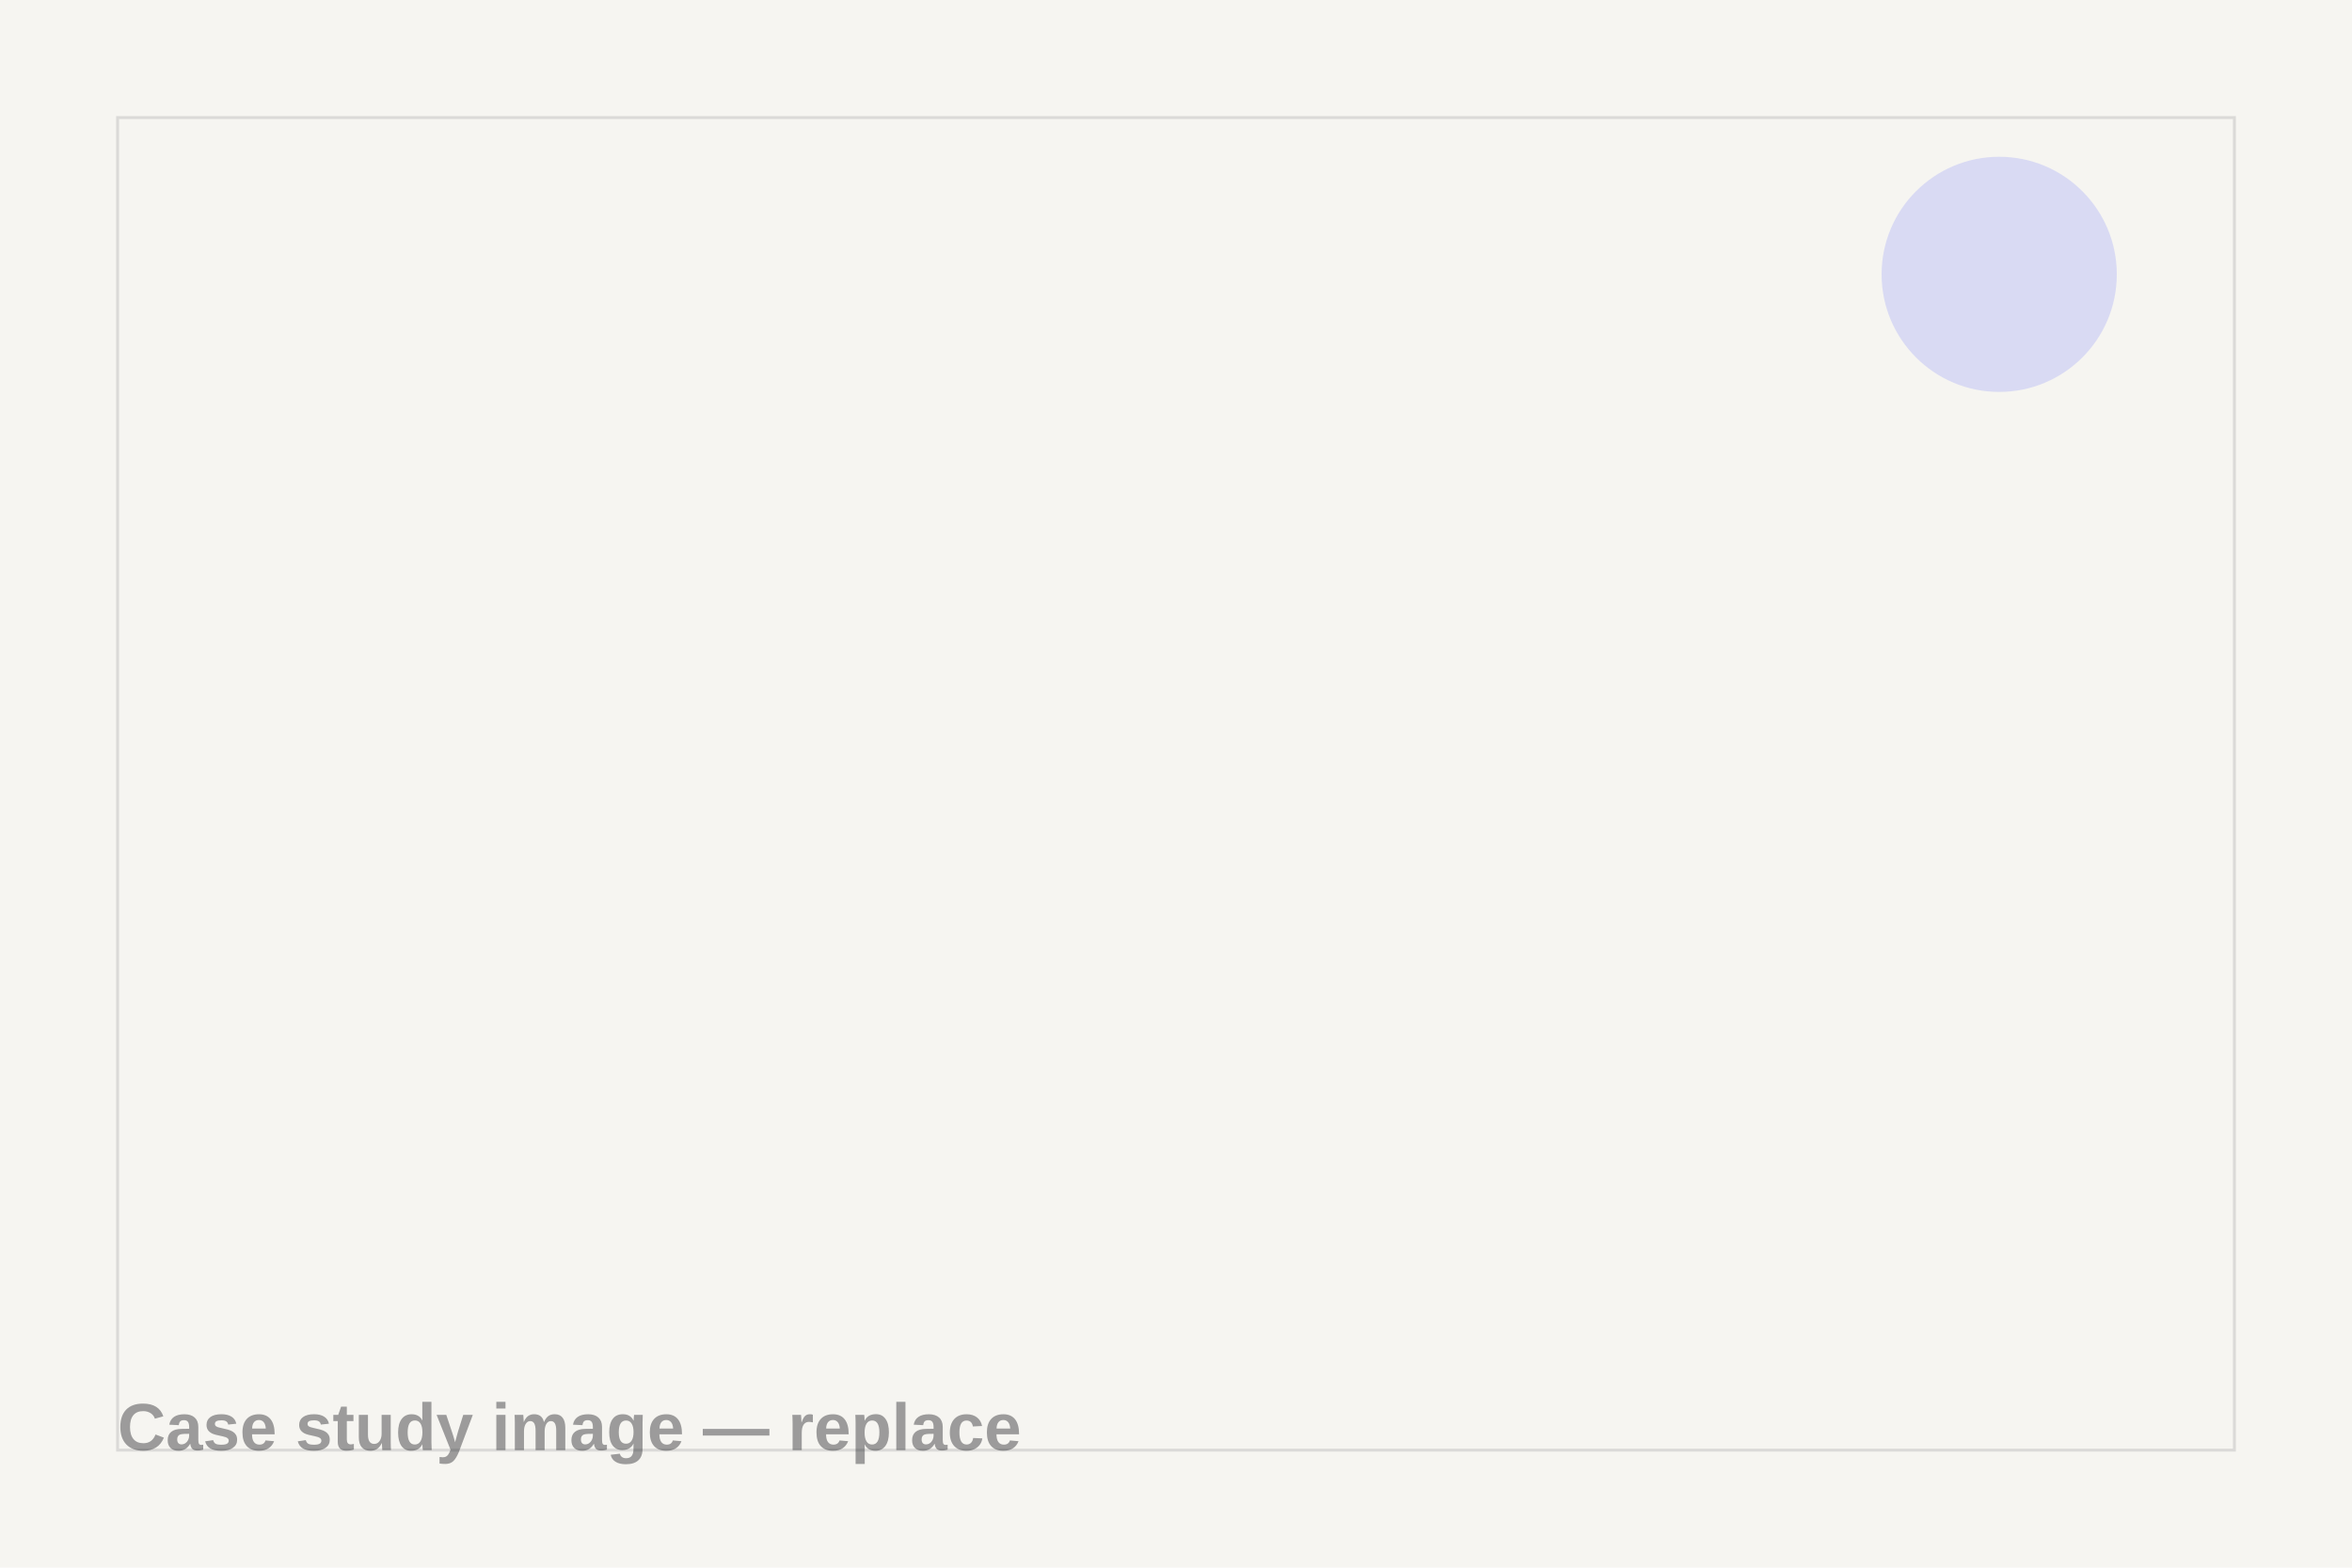
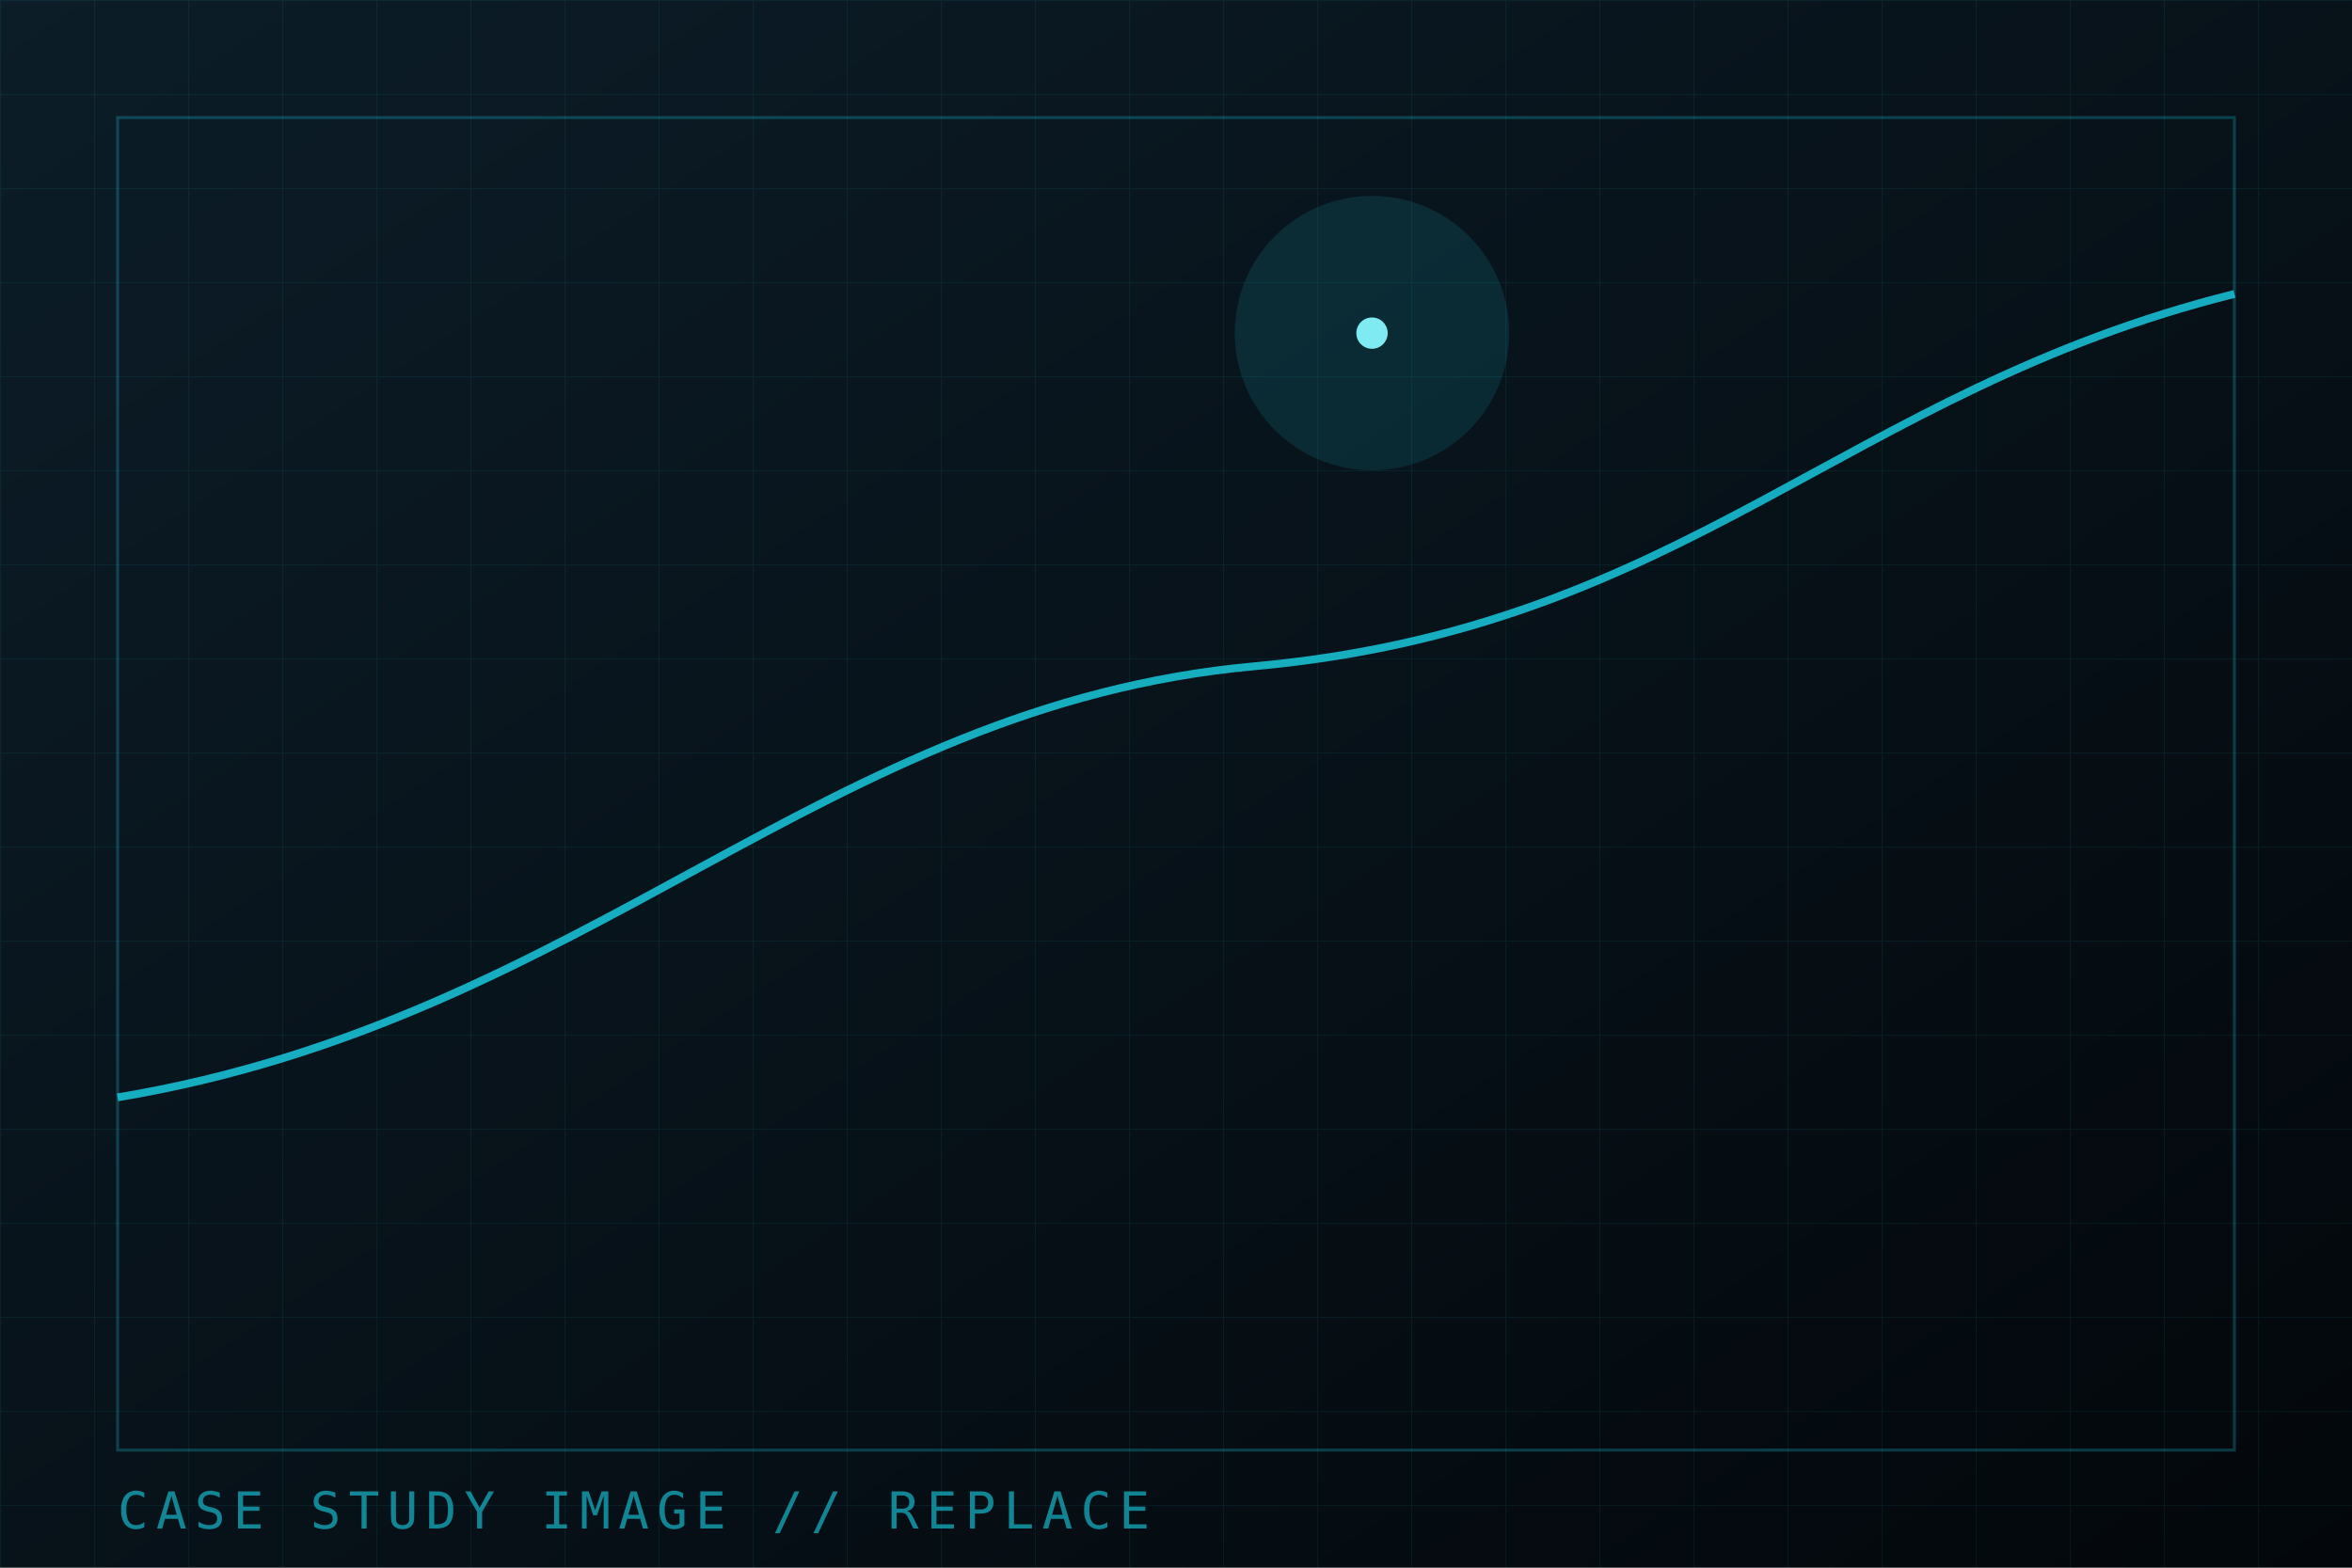
<svg xmlns="http://www.w3.org/2000/svg" viewBox="0 0 1200 800">
-   <rect width="1200" height="800" fill="#F6F5F1" />
-   <rect x="60" y="60" width="1080" height="680" fill="none" stroke="#14151A" stroke-opacity="0.12" stroke-width="1.5" />
-   <circle cx="1020" cy="140" r="60" fill="#3644FF" fill-opacity="0.15" />
-   <text x="60" y="740" font-family="Arial, sans-serif" font-size="34" fill="#14151A" fill-opacity="0.4" font-weight="600">Case study image — replace</text>
+   <defs>
+     <linearGradient id="g" x1="0" y1="0" x2="1" y2="1">
+       <stop offset="0" stop-color="#0c1d28" />
+       <stop offset="1" stop-color="#03070b" />
+     </linearGradient>
+     <pattern id="p" width="48" height="48" patternUnits="userSpaceOnUse">
+       <path d="M48 0H0V48" fill="none" stroke="#19d3e8" stroke-opacity="0.08" />
+     </pattern>
+   </defs>
+   <rect width="1200" height="800" fill="url(#g)" />
+   <rect width="1200" height="800" fill="url(#p)" />
+   <rect x="60" y="60" width="1080" height="680" fill="none" stroke="#19d3e8" stroke-opacity="0.25" stroke-width="1.5" />
+   <path d="M60 560 C 300 520, 420 360, 640 340 S 940 200, 1140 150" fill="none" stroke="#19d3e8" stroke-width="4" stroke-opacity="0.8" />
+   <circle cx="700" cy="170" r="70" fill="#19d3e8" fill-opacity="0.12" />
+   <circle cx="700" cy="170" r="8" fill="#7feaf2" />
+   <text x="60" y="780" font-family="monospace" font-size="26" letter-spacing="4" fill="#19d3e8" fill-opacity="0.6">CASE STUDY IMAGE // REPLACE</text>
</svg>
